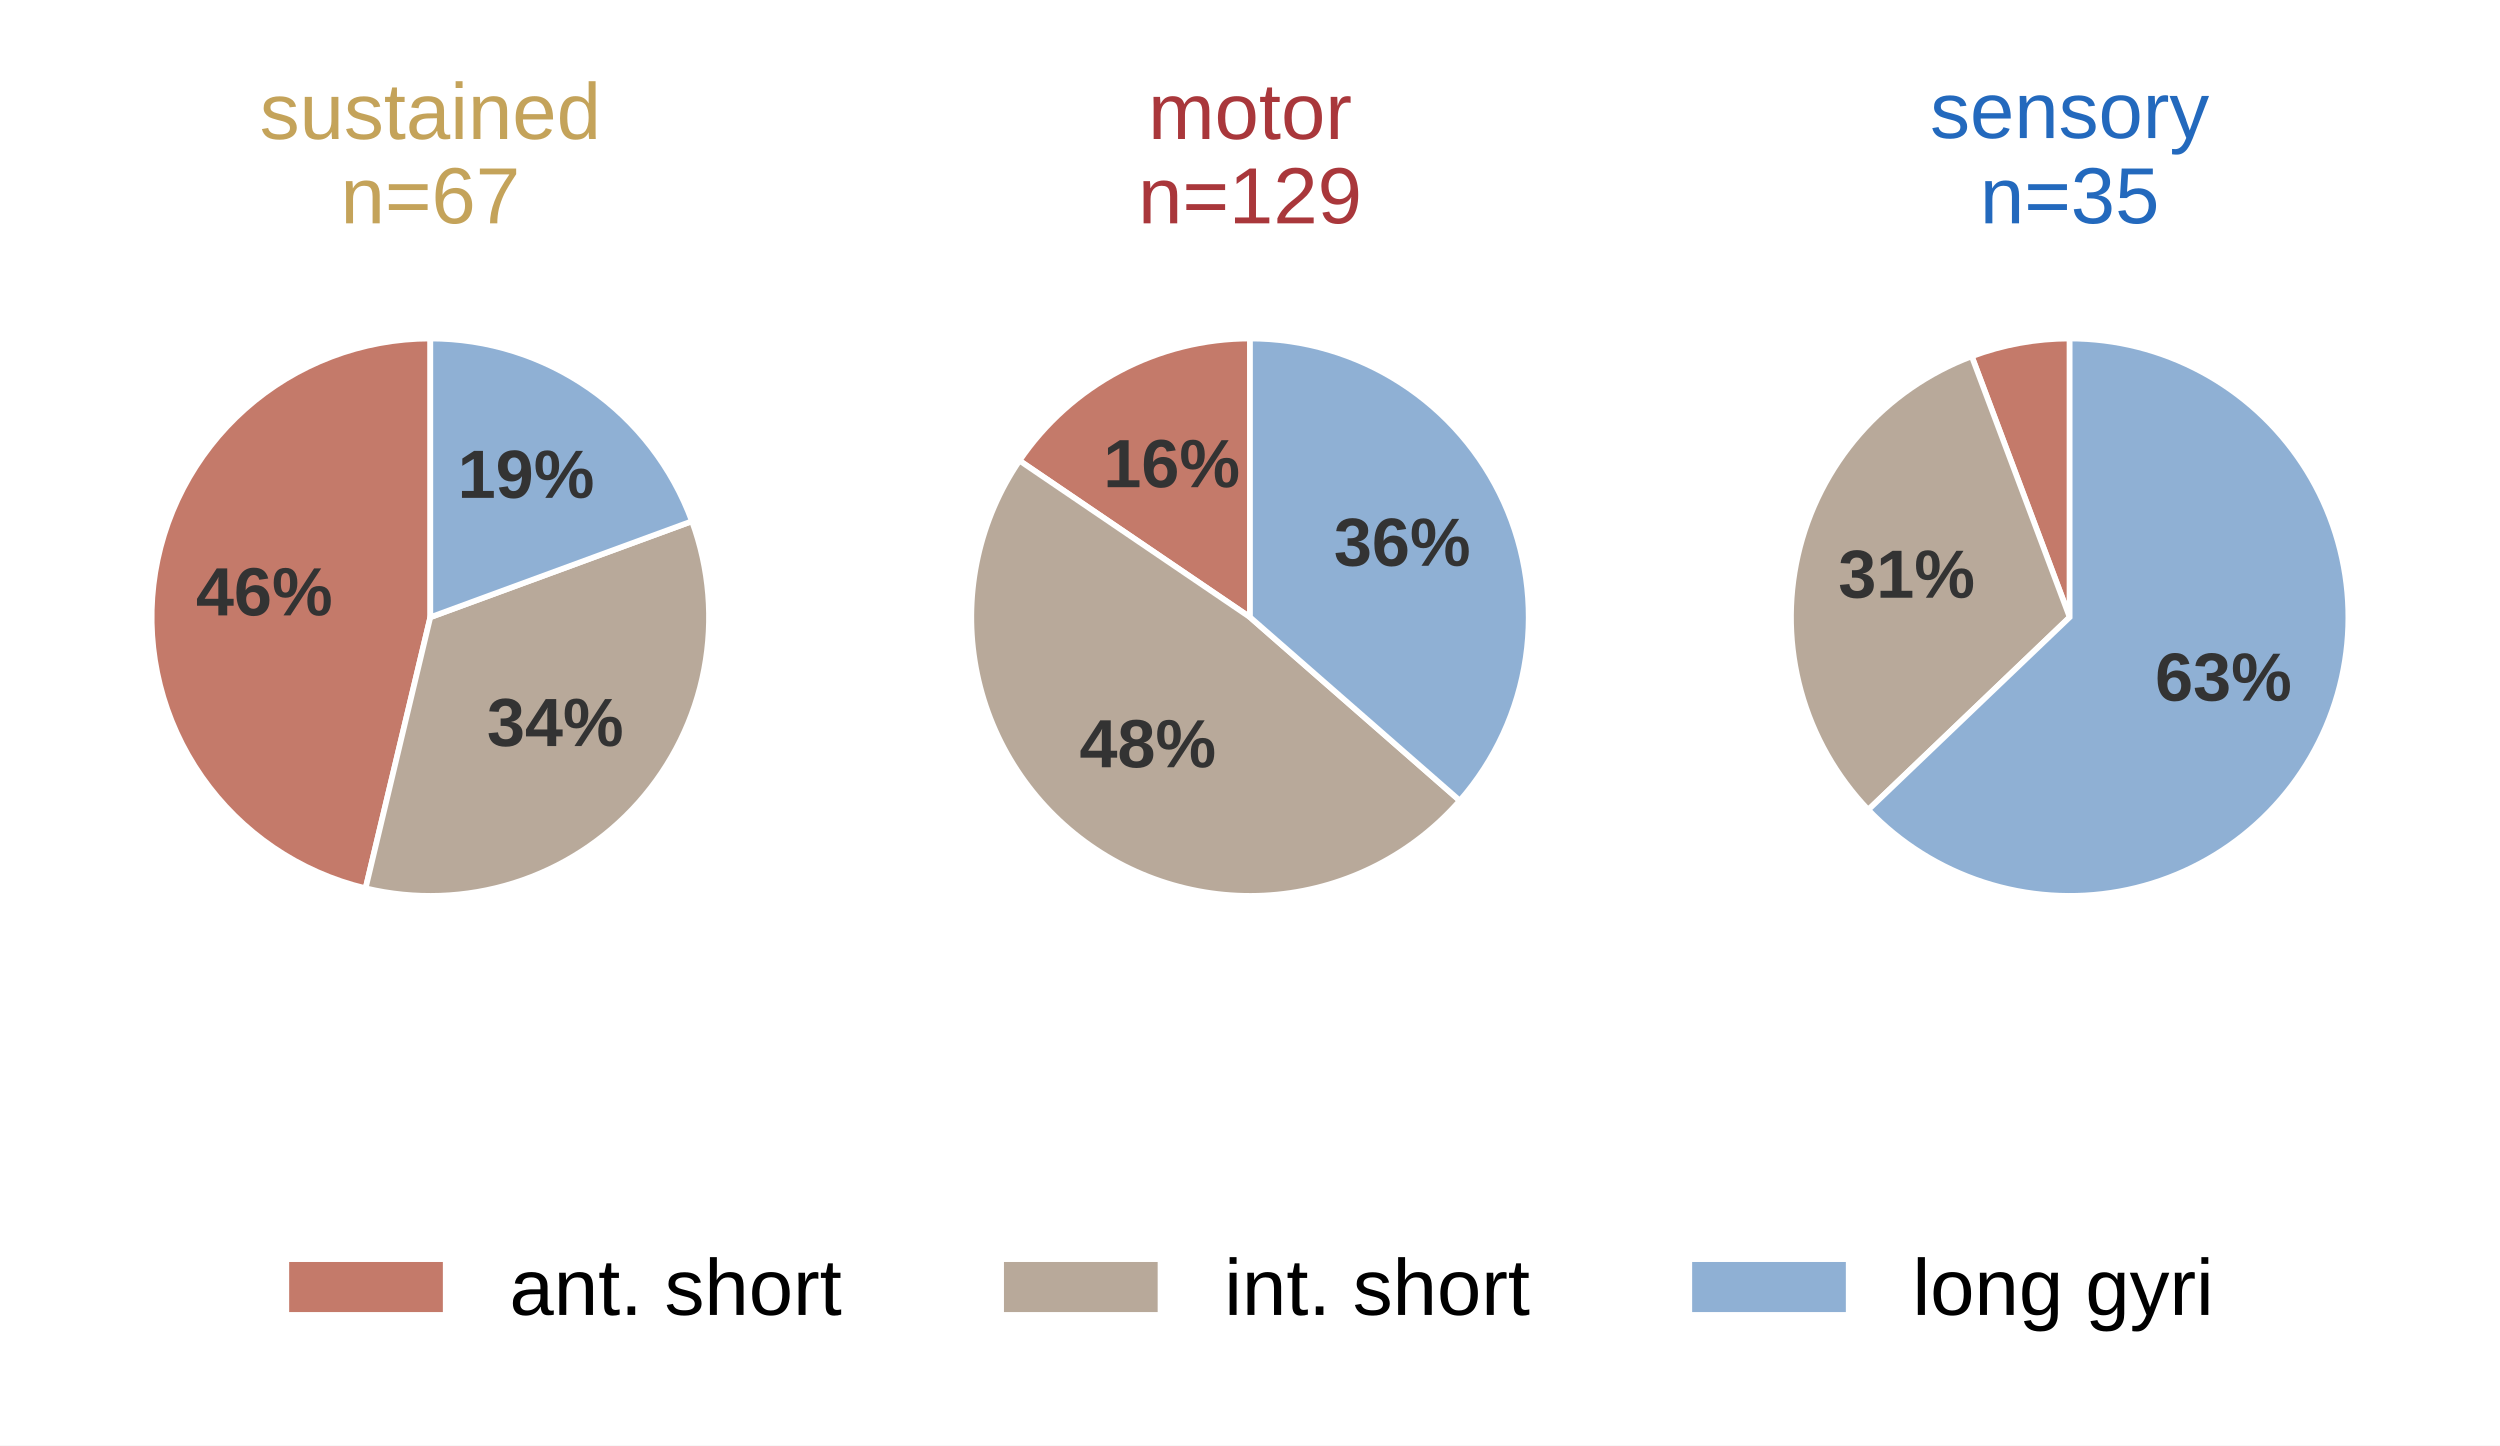
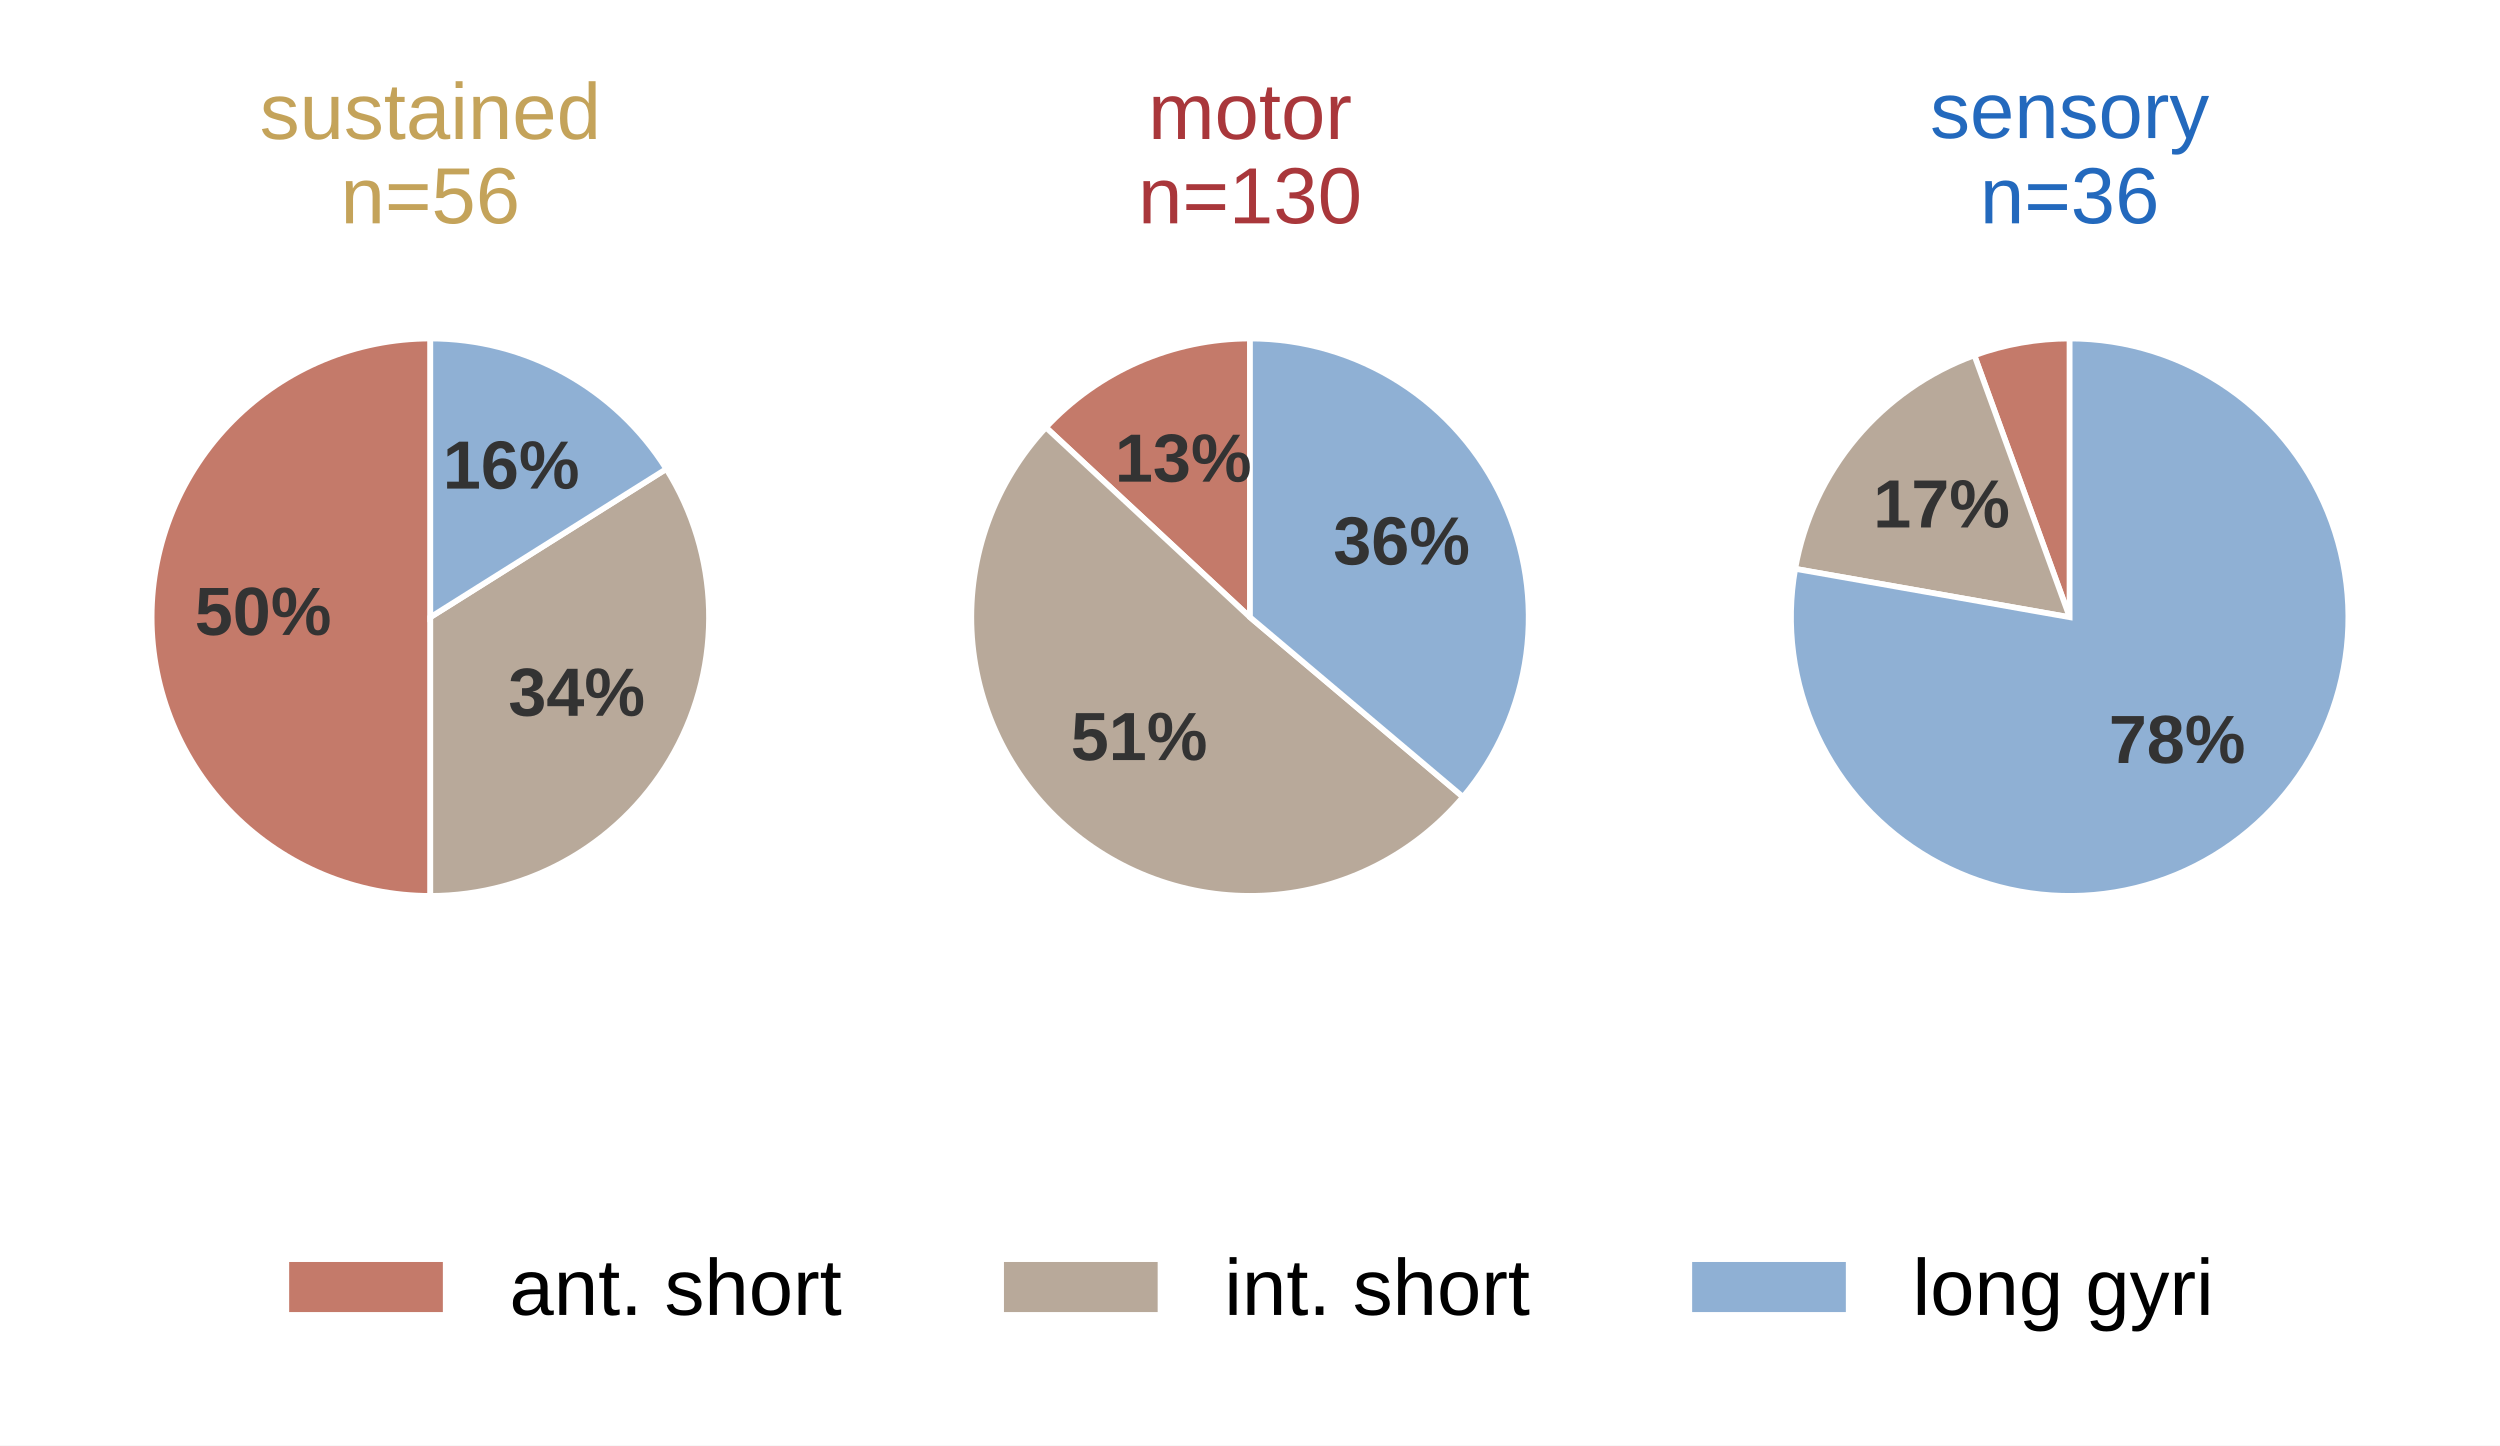
<svg xmlns="http://www.w3.org/2000/svg" width="219.572pt" height="126.962pt" viewBox="0 0 219.572 126.962" version="1.1">
  <defs>
    <style type="text/css">*{stroke-linejoin: round; stroke-linecap: butt}</style>
  </defs>
  <g id="figure_1">
    <g id="patch_1">
      <path d="M 0 126.962  L 219.572 126.962  L 219.572 0  L 0 0  z " style="fill: #ffffff" />
    </g>
    <g id="axes_1">
      <g id="patch_2">
-         <path d="M 37.795 29.733  C 31.801 29.733 26.011 31.935 21.532 35.918  C 17.052 39.901 14.188 45.394 13.487 51.347  C 12.786 57.3 14.296 63.308 17.727 68.222  C 21.159 73.137 26.279 76.624 32.109 78.016  L 37.795 54.21  z " style="fill: #c47a6a; stroke: #ffffff; stroke-width: 0.5; stroke-linejoin: miter" />
+         <path d="M 37.795 29.733  C 31.306 29.733 25.076 32.314 20.488 36.902  C 15.9 41.491 13.319 47.721 13.319 54.21  C 13.319 60.699 15.9 66.928 20.488 71.517  C 25.076 76.105 31.306 78.686 37.795 78.686  L 37.795 54.21  z " style="fill: #c47a6a; stroke: #ffffff; stroke-width: 0.5; stroke-linejoin: miter" />
      </g>
      <g id="patch_3">
-         <path d="M 32.109 78.016  C 36.414 79.044 40.918 78.886 45.14 77.558  C 49.362 76.23 53.146 73.781 56.087 70.473  C 59.028 67.166 61.017 63.122 61.842 58.773  C 62.667 54.425 62.298 49.933 60.774 45.778  L 37.795 54.21  z " style="fill: #b8a99a; stroke: #ffffff; stroke-width: 0.5; stroke-linejoin: miter" />
+         <path d="M 37.795 78.686  C 42.169 78.686 46.464 77.513 50.231 75.291  C 53.998 73.069 57.102 69.877 59.217 66.049  C 61.333 62.221 62.385 57.895 62.262 53.523  C 62.139 49.151 60.847 44.891 58.52 41.187  L 37.795 54.21  z " style="fill: #b8a99a; stroke: #ffffff; stroke-width: 0.5; stroke-linejoin: miter" />
      </g>
      <g id="patch_4">
-         <path d="M 60.774 45.778  C 59.047 41.074 55.917 37.011 51.808 34.142  C 47.699 31.272 42.807 29.733 37.795 29.733  L 37.795 54.21  z " style="fill: #8fb0d4; stroke: #ffffff; stroke-width: 0.5; stroke-linejoin: miter" />
+         <path d="M 58.52 41.187  C 56.317 37.681 53.259 34.791 49.635 32.787  C 46.011 30.784 41.936 29.733 37.795 29.733  L 37.795 54.21  z " style="fill: #8fb0d4; stroke: #ffffff; stroke-width: 0.5; stroke-linejoin: miter" />
      </g>
      <g id="matplotlib.axis_1" />
      <g id="matplotlib.axis_2" />
      <g id="text_1">
-         <text style="font-weight: 700; font-size: 6px; font-family: 'Arial', sans-serif; text-anchor: middle; fill: #333333" x="23.21" y="54.047" transform="rotate(-0 23.21033 54.04729)">46%</text>
+         <text style="font-weight: 700; font-size: 6px; font-family: 'Arial', sans-serif; text-anchor: middle; fill: #333333" x="23.11" y="55.765" transform="rotate(-0 23.10954 55.76487)">50%</text>
      </g>
      <g id="text_2">
-         <text style="font-weight: 700; font-size: 6px; font-family: 'Arial', sans-serif; text-anchor: middle; fill: #333333" x="48.77" y="65.523" transform="rotate(-0 48.77012 65.52312)">34%</text>
+         <text style="font-weight: 700; font-size: 6px; font-family: 'Arial', sans-serif; text-anchor: middle; fill: #333333" x="50.649" y="62.869" transform="rotate(-0 50.64857 62.86864)">34%</text>
      </g>
      <g id="text_3">
-         <text style="font-weight: 700; font-size: 6px; font-family: 'Arial', sans-serif; text-anchor: middle; fill: #333333" x="46.203" y="43.724" transform="rotate(-0 46.20299 43.72406)">19%</text>
+         <text style="font-weight: 700; font-size: 6px; font-family: 'Arial', sans-serif; text-anchor: middle; fill: #333333" x="44.899" y="42.912" transform="rotate(-0 44.89904 42.91157)">16%</text>
      </g>
      <g id="text_4">
        <text style="font-size: 7px; font-family: 'Arial', sans-serif; fill: #c4a35a" transform="translate(22.81364 12.21047)">sustained</text>
-         <text style="font-size: 7px; font-family: 'Arial', sans-serif; fill: #c4a35a" transform="translate(29.91207 19.61428)">n=67</text>
+         <text style="font-size: 7px; font-family: 'Arial', sans-serif; fill: #c4a35a" transform="translate(29.91207 19.61428)">n=56</text>
      </g>
    </g>
    <g id="axes_2">
      <g id="patch_5">
-         <path d="M 109.786 29.733  C 105.792 29.733 101.859 30.711 98.33 32.58  C 94.801 34.449 91.782 37.153 89.539 40.457  L 109.786 54.21  z " style="fill: #c47a6a; stroke: #ffffff; stroke-width: 0.5; stroke-linejoin: miter" />
+         <path d="M 109.786 29.733  C 106.422 29.733 103.095 30.427 100.011 31.77  C 96.927 33.113 94.153 35.078 91.863 37.541  L 109.786 54.21  z " style="fill: #c47a6a; stroke: #ffffff; stroke-width: 0.5; stroke-linejoin: miter" />
      </g>
      <g id="patch_6">
-         <path d="M 89.539 40.457  C 86.037 45.612 84.633 51.914 85.616 58.068  C 86.598 64.222 89.894 69.774 94.827 73.582  C 99.759 77.391 105.964 79.176 112.166 78.57  C 118.368 77.964 124.111 75.011 128.213 70.32  L 109.786 54.21  z " style="fill: #b8a99a; stroke: #ffffff; stroke-width: 0.5; stroke-linejoin: miter" />
+         <path d="M 91.863 37.541  C 89.64 39.931 87.917 42.742 86.797 45.807  C 85.677 48.873 85.18 52.132 85.338 55.392  C 85.496 58.652 86.304 61.848 87.715 64.791  C 89.126 67.734 91.112 70.366 93.555 72.53  C 95.998 74.695 98.85 76.349 101.942 77.395  C 105.033 78.441 108.303 78.858 111.559 78.621  C 114.814 78.385 117.99 77.5 120.898 76.018  C 123.806 74.536 126.389 72.488 128.493 69.993  L 109.786 54.21  z " style="fill: #b8a99a; stroke: #ffffff; stroke-width: 0.5; stroke-linejoin: miter" />
      </g>
      <g id="patch_7">
-         <path d="M 128.213 70.32  C 131.307 66.781 133.317 62.424 134.001 57.773  C 134.686 53.123 134.016 48.372 132.073 44.091  C 130.129 39.811 126.993 36.179 123.041 33.634  C 119.09 31.088 114.487 29.733 109.786 29.733  L 109.786 54.21  z " style="fill: #8fb0d4; stroke: #ffffff; stroke-width: 0.5; stroke-linejoin: miter" />
+         <path d="M 128.493 69.993  C 131.501 66.428 133.428 62.076 134.046 57.453  C 134.664 52.83 133.948 48.125 131.983 43.895  C 130.017 39.665 126.883 36.084 122.951 33.575  C 119.019 31.067 114.45 29.733 109.786 29.733  L 109.786 54.21  z " style="fill: #8fb0d4; stroke: #ffffff; stroke-width: 0.5; stroke-linejoin: miter" />
      </g>
      <g id="matplotlib.axis_3" />
      <g id="matplotlib.axis_4" />
      <g id="text_5">
-         <text style="font-weight: 700; font-size: 6px; font-family: 'Arial', sans-serif; text-anchor: middle; fill: #333333" x="102.912" y="42.787" transform="rotate(-0 102.9124 42.78696)">16%</text>
+         <text style="font-weight: 700; font-size: 6px; font-family: 'Arial', sans-serif; text-anchor: middle; fill: #333333" x="103.921" y="42.301" transform="rotate(-0 103.9209 42.3011)">13%</text>
      </g>
      <g id="text_6">
-         <text style="font-weight: 700; font-size: 6px; font-family: 'Arial', sans-serif; text-anchor: middle; fill: #333333" x="100.81" y="67.389" transform="rotate(-0 100.8103 67.38858)">48%</text>
+         <text style="font-weight: 700; font-size: 6px; font-family: 'Arial', sans-serif; text-anchor: middle; fill: #333333" x="100.047" y="66.757" transform="rotate(-0 100.0474 66.7573)">51%</text>
      </g>
      <g id="text_7">
-         <text style="font-weight: 700; font-size: 6px; font-family: 'Arial', sans-serif; text-anchor: middle; fill: #333333" x="123.158" y="49.694" transform="rotate(-0 123.1579 49.69379)">36%</text>
+         <text style="font-weight: 700; font-size: 6px; font-family: 'Arial', sans-serif; text-anchor: middle; fill: #333333" x="123.104" y="49.576" transform="rotate(-0 123.1039 49.57628)">36%</text>
      </g>
      <g id="text_8">
        <text style="font-size: 7px; font-family: 'Arial', sans-serif; fill: #a9373b" transform="translate(100.84 12.21047)">motor</text>
-         <text style="font-size: 7px; font-family: 'Arial', sans-serif; fill: #a9373b" transform="translate(99.9563 19.61428)">n=129</text>
+         <text style="font-size: 7px; font-family: 'Arial', sans-serif; fill: #a9373b" transform="translate(99.9563 19.61428)">n=130</text>
      </g>
    </g>
    <g id="axes_3">
      <g id="patch_8">
-         <path d="M 181.776 29.733  C 180.311 29.733 178.848 29.865 177.406 30.127  C 175.964 30.388 174.548 30.779 173.176 31.294  L 181.776 54.21  z " style="fill: #c47a6a; stroke: #ffffff; stroke-width: 0.5; stroke-linejoin: miter" />
+         <path d="M 181.776 29.733  C 180.352 29.733 178.929 29.858 177.526 30.105  C 176.123 30.353 174.744 30.722 173.405 31.209  L 181.776 54.21  z " style="fill: #c47a6a; stroke: #ffffff; stroke-width: 0.5; stroke-linejoin: miter" />
      </g>
      <g id="patch_9">
-         <path d="M 173.176 31.294  C 169.386 32.716 166.007 35.057 163.344 38.106  C 160.681 41.154 158.815 44.816 157.914 48.763  C 157.013 52.71 157.105 56.819 158.182 60.721  C 159.259 64.623 161.288 68.198 164.085 71.124  L 181.776 54.21  z " style="fill: #b8a99a; stroke: #ffffff; stroke-width: 0.5; stroke-linejoin: miter" />
+         <path d="M 173.405 31.209  C 169.368 32.679 165.788 35.186 163.027 38.477  C 160.265 41.768 158.418 45.728 157.672 49.959  L 181.776 54.21  z " style="fill: #b8a99a; stroke: #ffffff; stroke-width: 0.5; stroke-linejoin: miter" />
      </g>
      <g id="patch_10">
-         <path d="M 164.085 71.124  C 166.883 74.05 170.363 76.237 174.213 77.488  C 178.063 78.739 182.164 79.015 186.147 78.292  C 190.13 77.57 193.872 75.87 197.037 73.346  C 200.202 70.822 202.692 67.552 204.283 63.829  C 205.874 60.107 206.517 56.047 206.154 52.016  C 205.791 47.984 204.434 44.104 202.204 40.726  C 199.973 37.347 196.94 34.574 193.375 32.656  C 189.81 30.738 185.825 29.733 181.776 29.733  L 181.776 54.21  z " style="fill: #8fb0d4; stroke: #ffffff; stroke-width: 0.5; stroke-linejoin: miter" />
+         <path d="M 157.672 49.959  C 157.238 52.418 157.184 54.929 157.51 57.404  C 157.835 59.88 158.538 62.291 159.593 64.554  C 160.649 66.817 162.044 68.905 163.731 70.745  C 165.417 72.586 167.376 74.158 169.538 75.407  C 171.701 76.655 174.041 77.565 176.479 78.106  C 178.916 78.646 181.422 78.81 183.91 78.593  C 186.397 78.375 188.836 77.778 191.143 76.823  C 193.45 75.867 195.597 74.564 197.509 72.959  C 199.422 71.355 201.078 69.466 202.419 67.361  C 203.761 65.255 204.772 62.956 205.419 60.544  C 206.065 58.133 206.338 55.636 206.229 53.142  C 206.12 50.648 205.63 48.184 204.777 45.838  C 203.923 43.492 202.715 41.29 201.195 39.309  C 199.675 37.329 197.861 35.592 195.815 34.16  C 193.77 32.728 191.518 31.617 189.137 30.866  C 186.755 30.115 184.273 29.733 181.776 29.733  L 181.776 54.21  z " style="fill: #8fb0d4; stroke: #ffffff; stroke-width: 0.5; stroke-linejoin: miter" />
      </g>
      <g id="matplotlib.axis_5" />
      <g id="matplotlib.axis_6" />
      <g id="text_9">
-         <text style="font-weight: 700; font-size: 6px; font-family: 'Arial', sans-serif; text-anchor: middle; fill: #333333" x="167.459" y="52.497" transform="rotate(-0 167.4588 52.49699)">31%</text>
+         <text style="font-weight: 700; font-size: 6px; font-family: 'Arial', sans-serif; text-anchor: middle; fill: #333333" x="170.526" y="46.325" transform="rotate(-0 170.5265 46.32506)">17%</text>
      </g>
      <g id="text_10">
-         <text style="font-weight: 700; font-size: 6px; font-family: 'Arial', sans-serif; text-anchor: middle; fill: #333333" x="195.28" y="61.537" transform="rotate(-0 195.2803 61.53673)">63%</text>
+         <text style="font-weight: 700; font-size: 6px; font-family: 'Arial', sans-serif; text-anchor: middle; fill: #333333" x="191.216" y="67.015" transform="rotate(-0 191.2162 67.01479)">78%</text>
      </g>
      <g id="text_11">
        <text style="font-size: 7px; font-family: 'Arial', sans-serif; fill: #2369bd" transform="translate(169.522 12.12844)">sensory</text>
-         <text style="font-size: 7px; font-family: 'Arial', sans-serif; fill: #2369bd" transform="translate(173.8932 19.61428)">n=35</text>
+         <text style="font-size: 7px; font-family: 'Arial', sans-serif; fill: #2369bd" transform="translate(173.8932 19.61428)">n=36</text>
      </g>
    </g>
    <g id="legend_1">
      <g id="patch_11">
        <path d="M 25.146 115.488  L 39.146 115.488  L 39.146 110.588  L 25.146 110.588  z " style="fill: #c47a6a; stroke: #ffffff; stroke-width: 0.5; stroke-linejoin: miter" />
      </g>
      <g id="text_12">
        <text style="font-size: 7px; font-family: 'Arial', sans-serif; text-anchor: start" x="44.746" y="115.488" transform="rotate(-0 44.74598 115.4882)">ant. short</text>
      </g>
      <g id="patch_12">
        <path d="M 87.926 115.488  L 101.926 115.488  L 101.926 110.588  L 87.926 110.588  z " style="fill: #b8a99a; stroke: #ffffff; stroke-width: 0.5; stroke-linejoin: miter" />
      </g>
      <g id="text_13">
        <text style="font-size: 7px; font-family: 'Arial', sans-serif; text-anchor: start" x="107.526" y="115.488" transform="rotate(-0 107.5261 115.4882)">int. short</text>
      </g>
      <g id="patch_13">
        <path d="M 148.369 115.488  L 162.369 115.488  L 162.369 110.588  L 148.369 110.588  z " style="fill: #8fb0d4; stroke: #ffffff; stroke-width: 0.5; stroke-linejoin: miter" />
      </g>
      <g id="text_14">
        <text style="font-size: 7px; font-family: 'Arial', sans-serif; text-anchor: start" x="167.969" y="115.488" transform="rotate(-0 167.969 115.4882)">long gyri</text>
      </g>
    </g>
  </g>
</svg>
